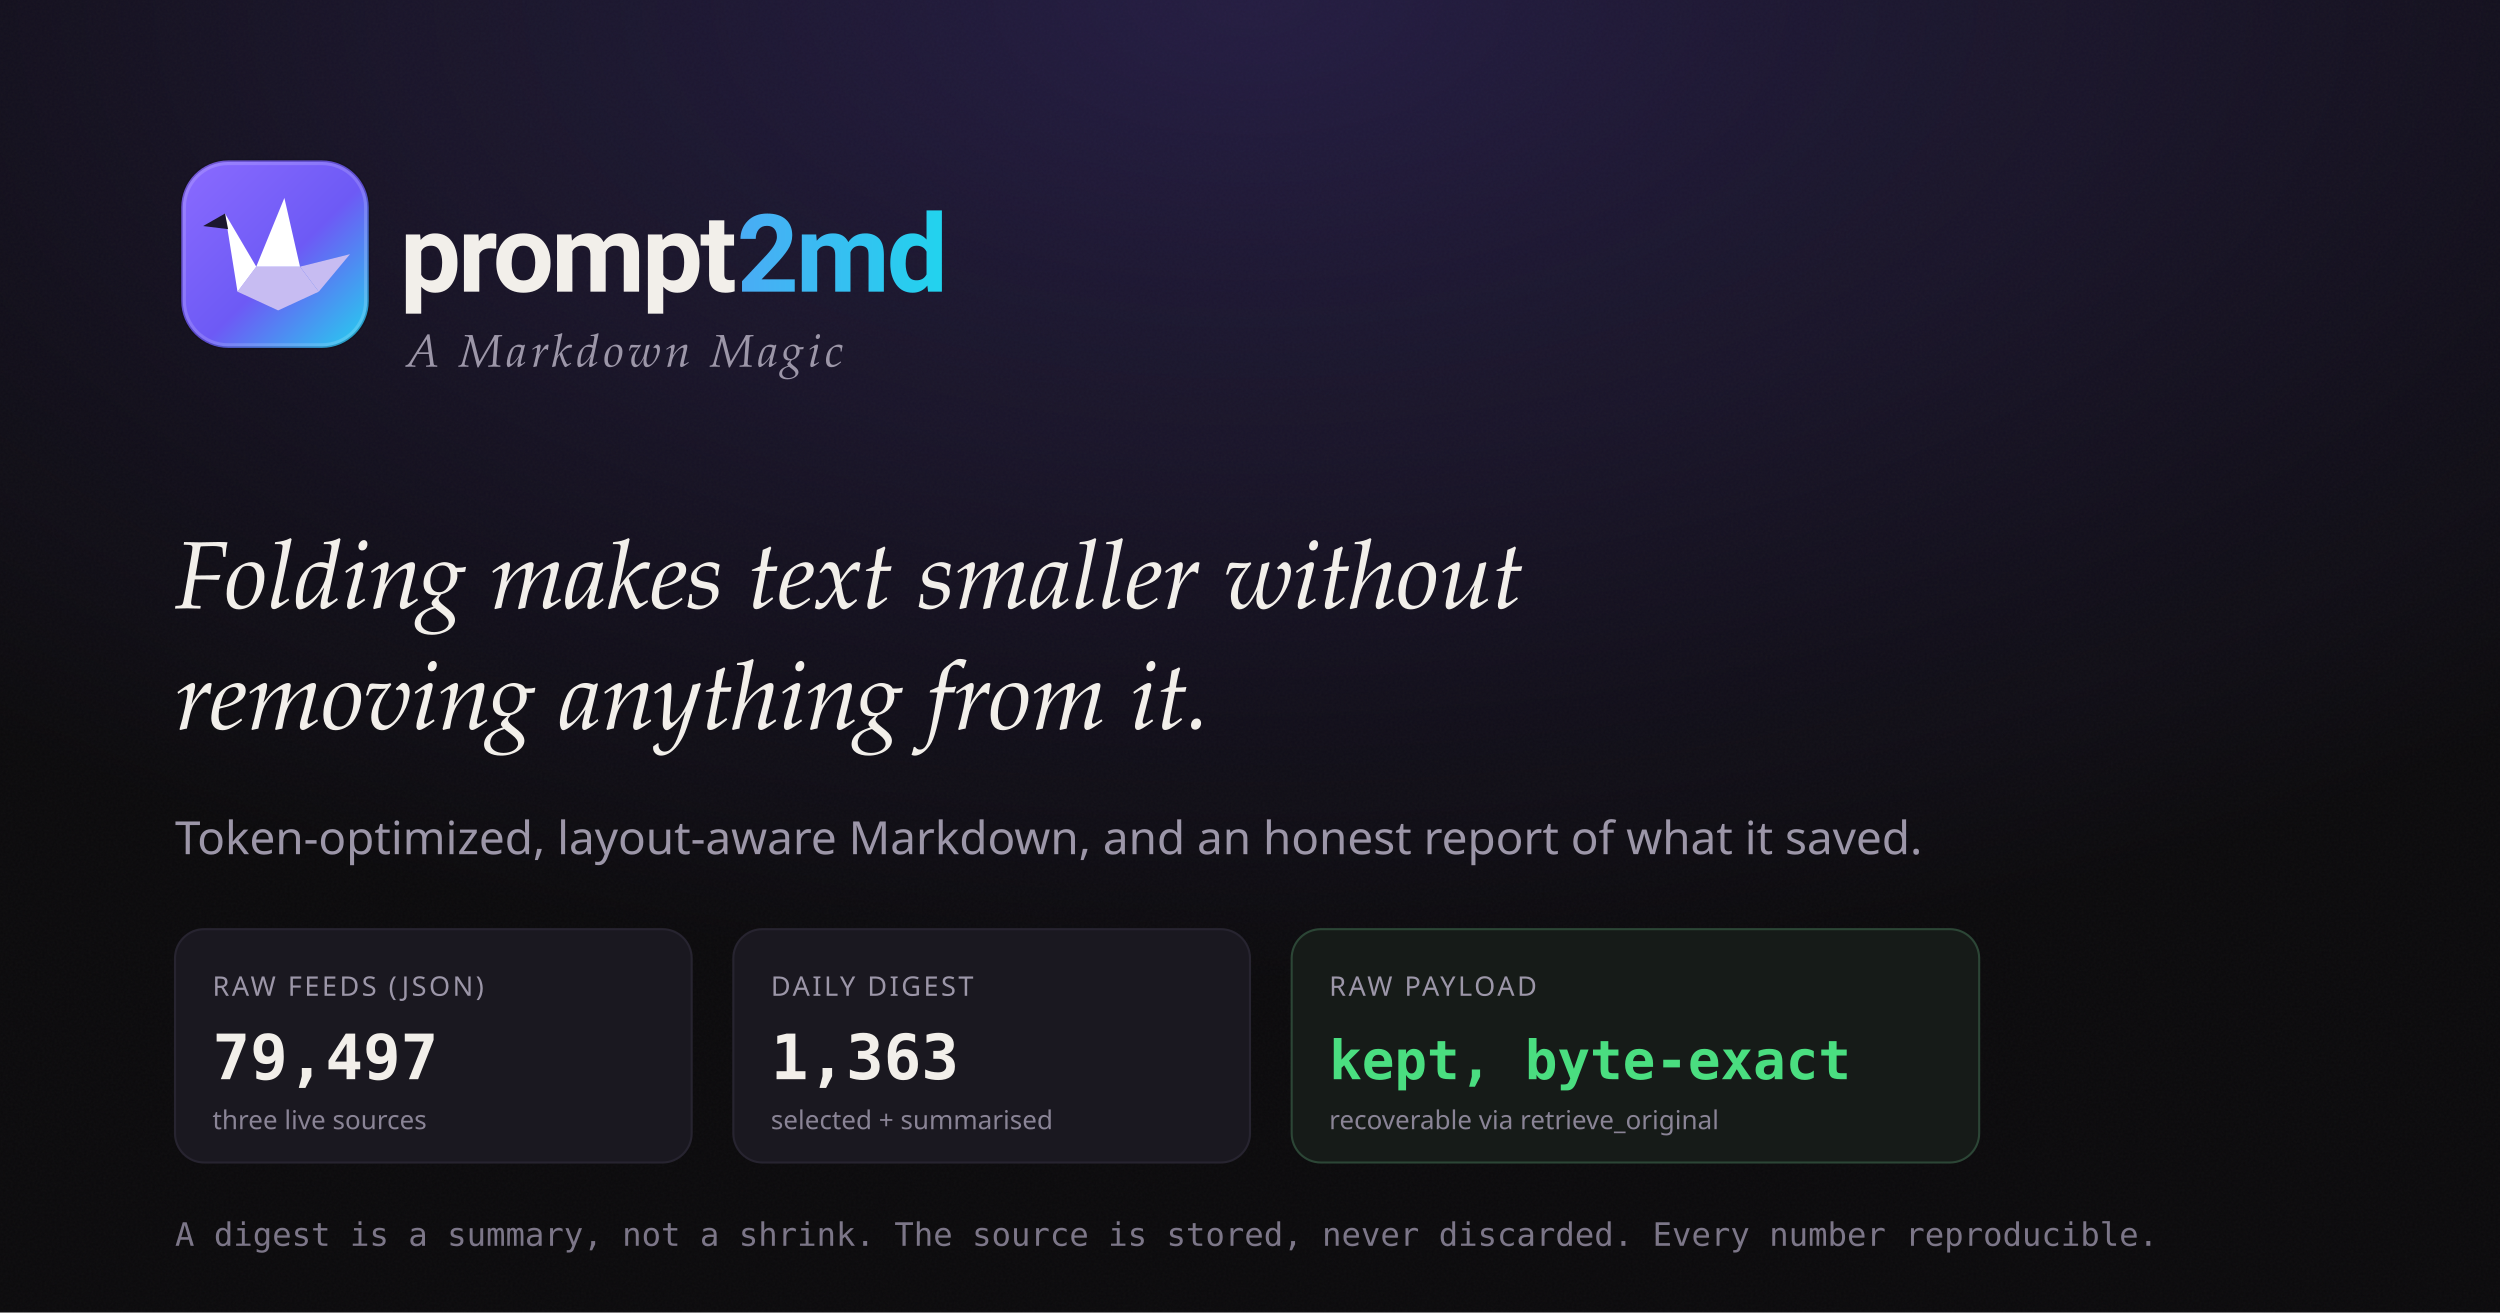
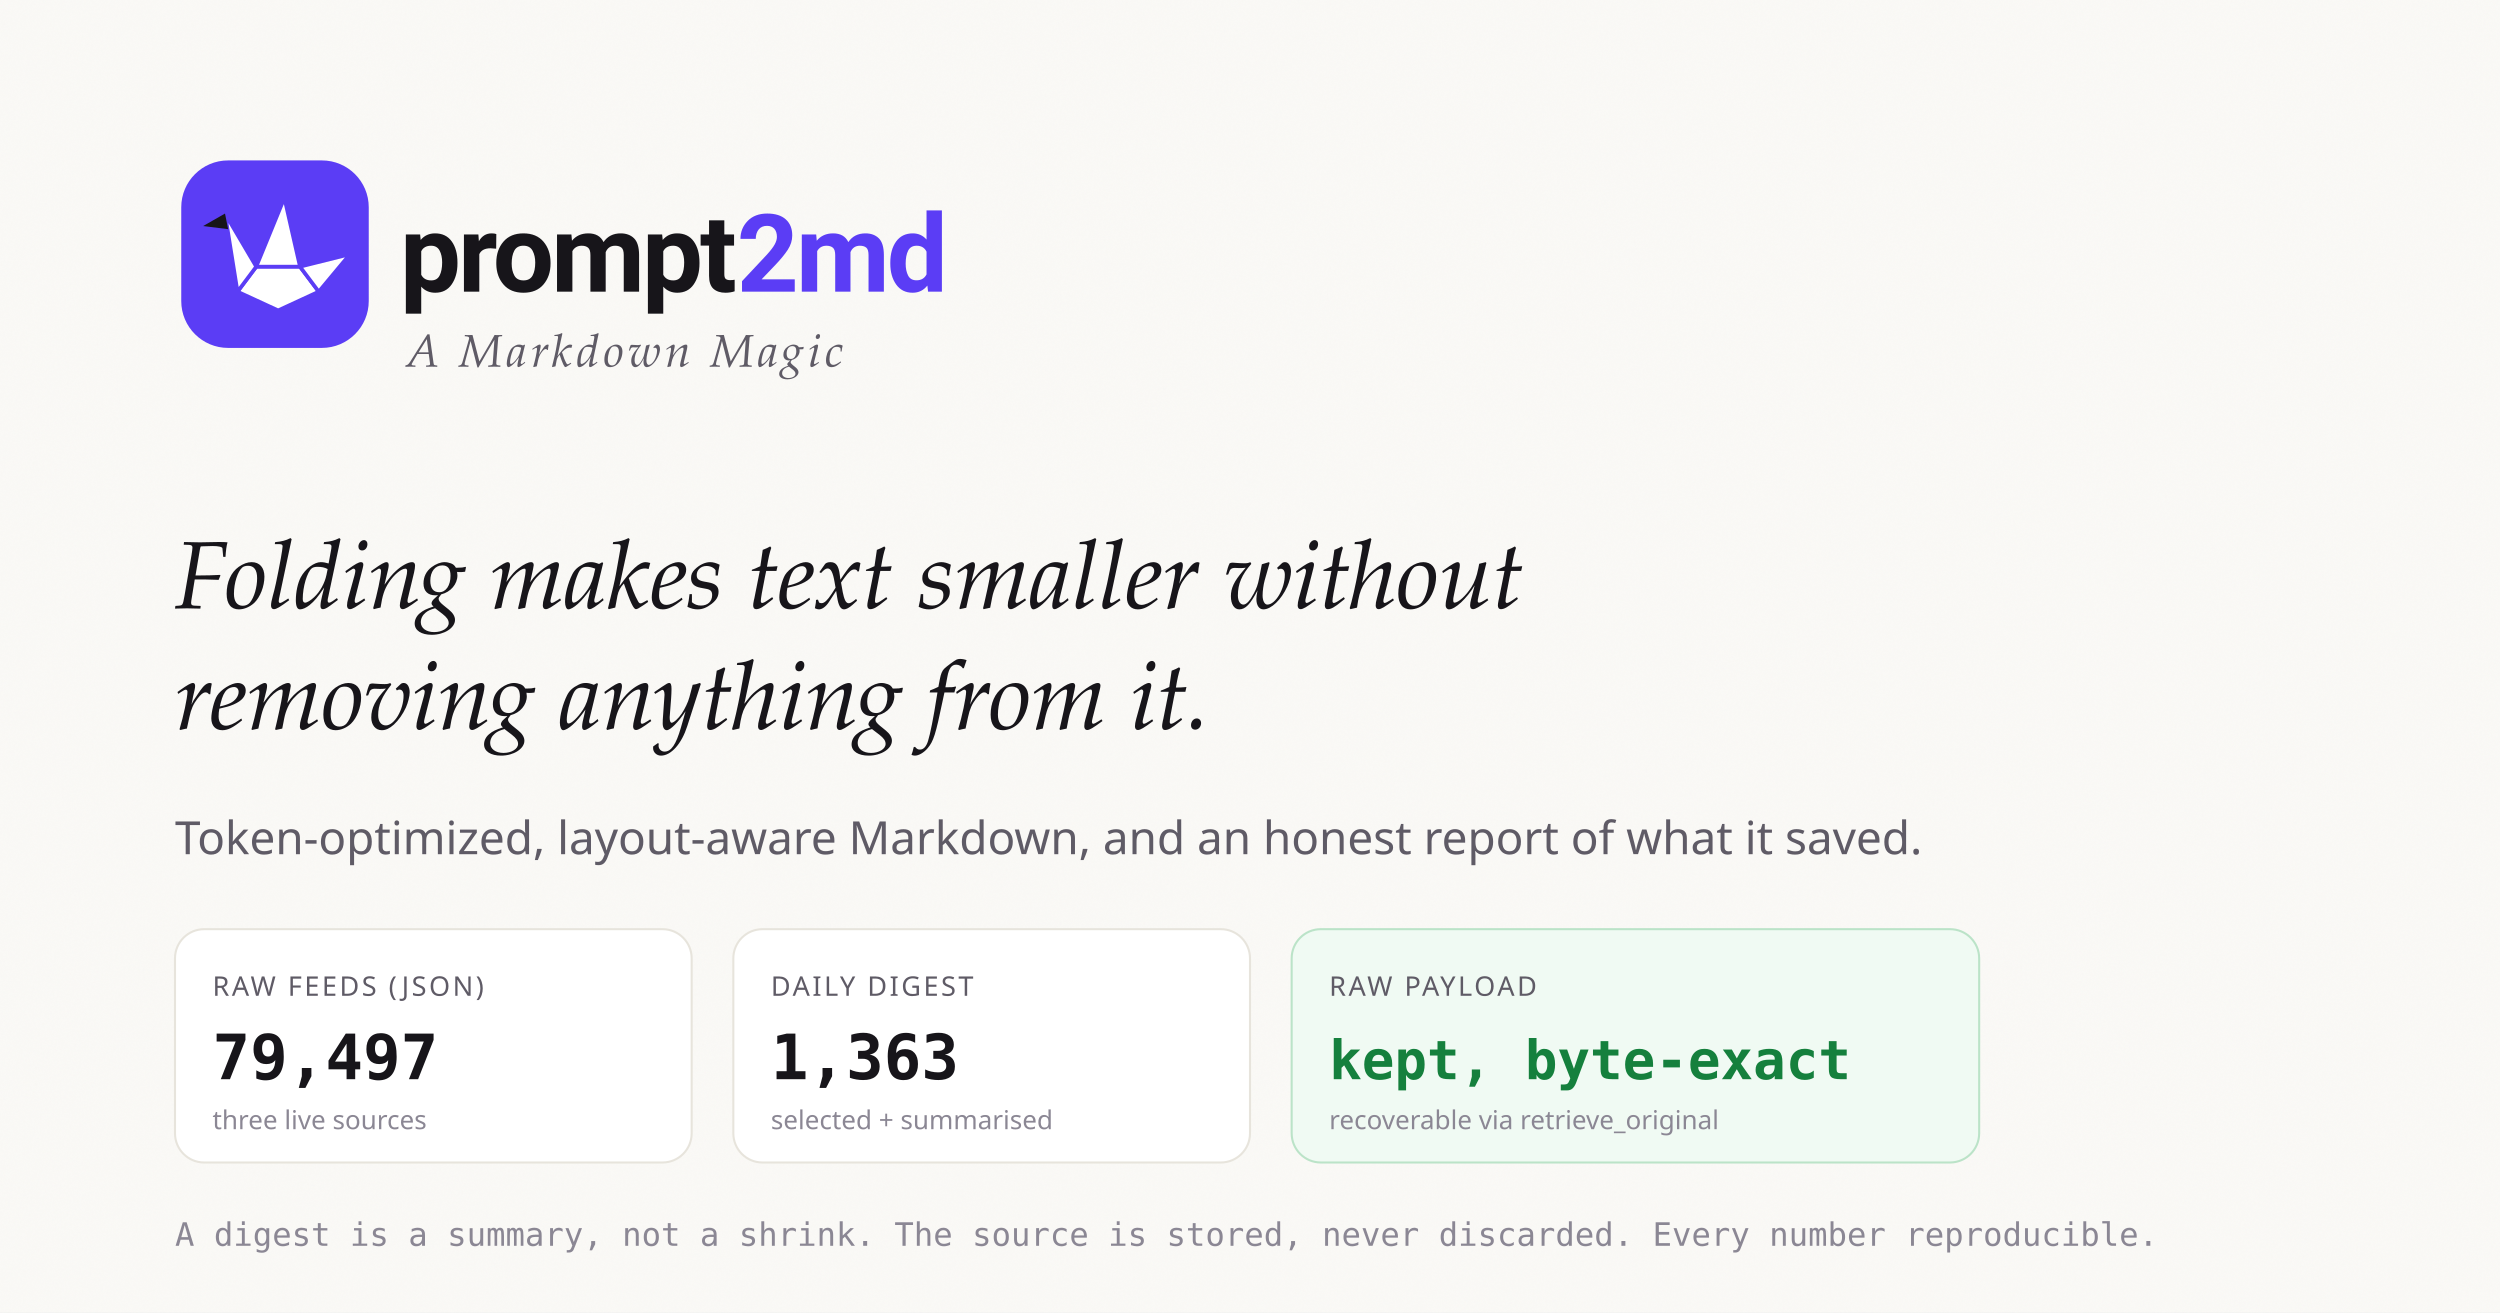
<svg xmlns="http://www.w3.org/2000/svg" width="1200" height="630" viewBox="0 0 1200 630" role="img" aria-label="prompt2md: A Markdown Magic">
  <defs>
-     <linearGradient id="badge" x1="0" y1="0" x2="1" y2="1">
-       <stop offset="0" stop-color="#8B6BFF" />
-       <stop offset="0.55" stop-color="#6D5AF5" />
-       <stop offset="1" stop-color="#22D3EE" />
-     </linearGradient>
-     <linearGradient id="word" x1="0" y1="0" x2="1" y2="0">
-       <stop offset="0" stop-color="#8B6BFF" />
-       <stop offset="1" stop-color="#22D3EE" />
-     </linearGradient>
-     <radialGradient id="bloom" cx="0.5" cy="0" r="0.75">
-       <stop offset="0" stop-color="#7C5CFF" stop-opacity="0.22" />
-       <stop offset="1" stop-color="#7C5CFF" stop-opacity="0" />
-     </radialGradient>
    <filter id="grain">
      <feTurbulence type="fractalNoise" baseFrequency="0.85" numOctaves="3" />
    </filter>
  </defs>
-   <rect width="1200" height="630" fill="#0B0A0C" />
-   <rect width="1200" height="630" fill="url(#bloom)" />
-   <rect width="1200" height="630" filter="url(#grain)" opacity="0.035" />
+   <rect width="1200" height="630" fill="#FAF9F6" />
+   <rect width="1200" height="630" filter="url(#grain)" opacity="0.02" />
  <g transform="translate(84,74) scale(1.5)">
-     <rect x="2" y="2" width="60" height="60" rx="15" fill="url(#badge)" />
-     <rect x="3" y="3" width="58" height="58" rx="14" fill="none" stroke="#FFFFFF" stroke-opacity="0.16" />
-     <rect x="2" y="2" width="60" height="60" rx="15" fill="none" stroke="#0B0A0C" stroke-opacity="0.18" />
-     <polygon points="20,44 26,36 40,36 46,44 33,50" fill="#C7BCF2" />
-     <polygon points="26,36 40,36 35,14" fill="#FFFFFF" />
-     <polygon points="20,44 26,36 16,19" fill="#FFFFFF" />
-     <polygon points="16,19 9,23 17,24" fill="#0B0A0C" fill-opacity="0.85" />
-     <polygon points="46,44 40,36 56,32" fill="#C7BCF2" />
+     <rect x="2" y="2" width="60" height="60" rx="15" fill="#5B3DF5" />
+     <g stroke="#5B3DF5" stroke-width="1.2" stroke-linejoin="round">
+       <polygon points="20,44 26,36 40,36 46,44 33,50" fill="#FFFFFF" />
+       <polygon points="26,36 40,36 35,14" fill="#FFFFFF" />
+       <polygon points="20,44 26,36 16,19" fill="#FFFFFF" />
+       <polygon points="46,44 40,36 56,32" fill="#FFFFFF" />
+     </g>
+     <polygon points="16,19 9,23 17,24" fill="#17151A" />
  </g>
-   <text x="192" y="140" font-family="'Segoe UI', system-ui, -apple-system, Roboto, sans-serif" font-size="52" font-weight="750" letter-spacing="-1.4" fill="#F2EFEA">prompt<tspan fill="url(#word)">2md</tspan>
+   <text x="192" y="140" font-family="'Segoe UI', system-ui, -apple-system, Roboto, sans-serif" font-size="52" font-weight="750" letter-spacing="-1.4" fill="#17151A">prompt<tspan fill="#5B3DF5">2md</tspan>
  </text>
-   <text x="195" y="176" font-family="ui-serif, 'Iowan Old Style', Palatino, Georgia, serif" font-style="italic" font-size="22" letter-spacing="2" fill="#9C96A8">A Markdown Magic</text>
-   <text x="84" y="292" font-family="ui-serif, 'Iowan Old Style', Palatino, Georgia, serif" font-style="italic" font-size="46" fill="#F2EFEA">Folding makes text smaller without</text>
-   <text x="84" y="350" font-family="ui-serif, 'Iowan Old Style', Palatino, Georgia, serif" font-style="italic" font-size="46" fill="#F2EFEA">removing anything from it.</text>
-   <text x="84" y="410" font-family="'Segoe UI', system-ui, sans-serif" font-size="22" fill="#9C96A8">Token-optimized, layout-aware Markdown, and an honest report of what it saved.</text>
+   <text x="195" y="176" font-family="ui-serif, 'Iowan Old Style', Palatino, Georgia, serif" font-style="italic" font-size="22" letter-spacing="2" fill="#5F5B66">A Markdown Magic</text>
+   <text x="84" y="292" font-family="ui-serif, 'Iowan Old Style', Palatino, Georgia, serif" font-style="italic" font-size="46" fill="#17151A">Folding makes text smaller without</text>
+   <text x="84" y="350" font-family="ui-serif, 'Iowan Old Style', Palatino, Georgia, serif" font-style="italic" font-size="46" fill="#17151A">removing anything from it.</text>
+   <text x="84" y="410" font-family="'Segoe UI', system-ui, sans-serif" font-size="22" fill="#5F5B66">Token-optimized, layout-aware Markdown, and an honest report of what it saved.</text>
  <g transform="translate(84,446)">
-     <rect x="0" y="0" width="248" height="112" rx="14" fill="#1A1820" stroke="#272430" />
-     <text x="18" y="32" font-family="'Segoe UI', system-ui, sans-serif" font-size="13" letter-spacing="1.2" fill="#9C96A8">RAW FEEDS (JSON)</text>
-     <text x="18" y="72" font-family="ui-monospace, Consolas, monospace" font-size="30" font-weight="700" fill="#F2EFEA">79,497</text>
-     <text x="18" y="96" font-family="'Segoe UI', system-ui, sans-serif" font-size="12.5" fill="#8A8496">three live sources</text>
-     <rect x="268" y="0" width="248" height="112" rx="14" fill="#1A1820" stroke="#272430" />
-     <text x="286" y="32" font-family="'Segoe UI', system-ui, sans-serif" font-size="13" letter-spacing="1.2" fill="#9C96A8">DAILY DIGEST</text>
-     <text x="286" y="72" font-family="ui-monospace, Consolas, monospace" font-size="30" font-weight="700" fill="#F2EFEA">1,363</text>
-     <text x="286" y="96" font-family="'Segoe UI', system-ui, sans-serif" font-size="12.5" fill="#8A8496">selected + summarised</text>
-     <rect x="536" y="0" width="330" height="112" rx="14" fill="#161B18" stroke="#2C4636" />
-     <text x="554" y="32" font-family="'Segoe UI', system-ui, sans-serif" font-size="13" letter-spacing="1.2" fill="#9C96A8">RAW PAYLOAD</text>
-     <text x="554" y="72" font-family="ui-monospace, Consolas, monospace" font-size="26" font-weight="700" fill="#4ADE80">kept, byte-exact</text>
-     <text x="554" y="96" font-family="'Segoe UI', system-ui, sans-serif" font-size="12.5" fill="#8A8496">recoverable via retrieve_original</text>
+     <rect x="0" y="0" width="248" height="112" rx="14" fill="#FFFFFF" stroke="#E7E4DC" />
+     <text x="18" y="32" font-family="'Segoe UI', system-ui, sans-serif" font-size="13" letter-spacing="1.2" fill="#5F5B66">RAW FEEDS (JSON)</text>
+     <text x="18" y="72" font-family="ui-monospace, Consolas, monospace" font-size="30" font-weight="700" fill="#17151A">79,497</text>
+     <text x="18" y="96" font-family="'Segoe UI', system-ui, sans-serif" font-size="12.5" fill="#8B8794">three live sources</text>
+     <rect x="268" y="0" width="248" height="112" rx="14" fill="#FFFFFF" stroke="#E7E4DC" />
+     <text x="286" y="32" font-family="'Segoe UI', system-ui, sans-serif" font-size="13" letter-spacing="1.2" fill="#5F5B66">DAILY DIGEST</text>
+     <text x="286" y="72" font-family="ui-monospace, Consolas, monospace" font-size="30" font-weight="700" fill="#17151A">1,363</text>
+     <text x="286" y="96" font-family="'Segoe UI', system-ui, sans-serif" font-size="12.5" fill="#8B8794">selected + summarised</text>
+     <rect x="536" y="0" width="330" height="112" rx="14" fill="#F0FAF3" stroke="#BBE3C8" />
+     <text x="554" y="32" font-family="'Segoe UI', system-ui, sans-serif" font-size="13" letter-spacing="1.2" fill="#5F5B66">RAW PAYLOAD</text>
+     <text x="554" y="72" font-family="ui-monospace, Consolas, monospace" font-size="26" font-weight="700" fill="#15803D">kept, byte-exact</text>
+     <text x="554" y="96" font-family="'Segoe UI', system-ui, sans-serif" font-size="12.5" fill="#8B8794">recoverable via retrieve_original</text>
  </g>
-   <text x="84" y="598" font-family="ui-monospace, Consolas, monospace" font-size="15.5" fill="#7C7688">A digest is a summary, not a shrink. The source is stored, never discarded. Every number reproducible.</text>
+   <text x="84" y="598" font-family="ui-monospace, Consolas, monospace" font-size="15.5" fill="#8B8794">A digest is a summary, not a shrink. The source is stored, never discarded. Every number reproducible.</text>
</svg>
